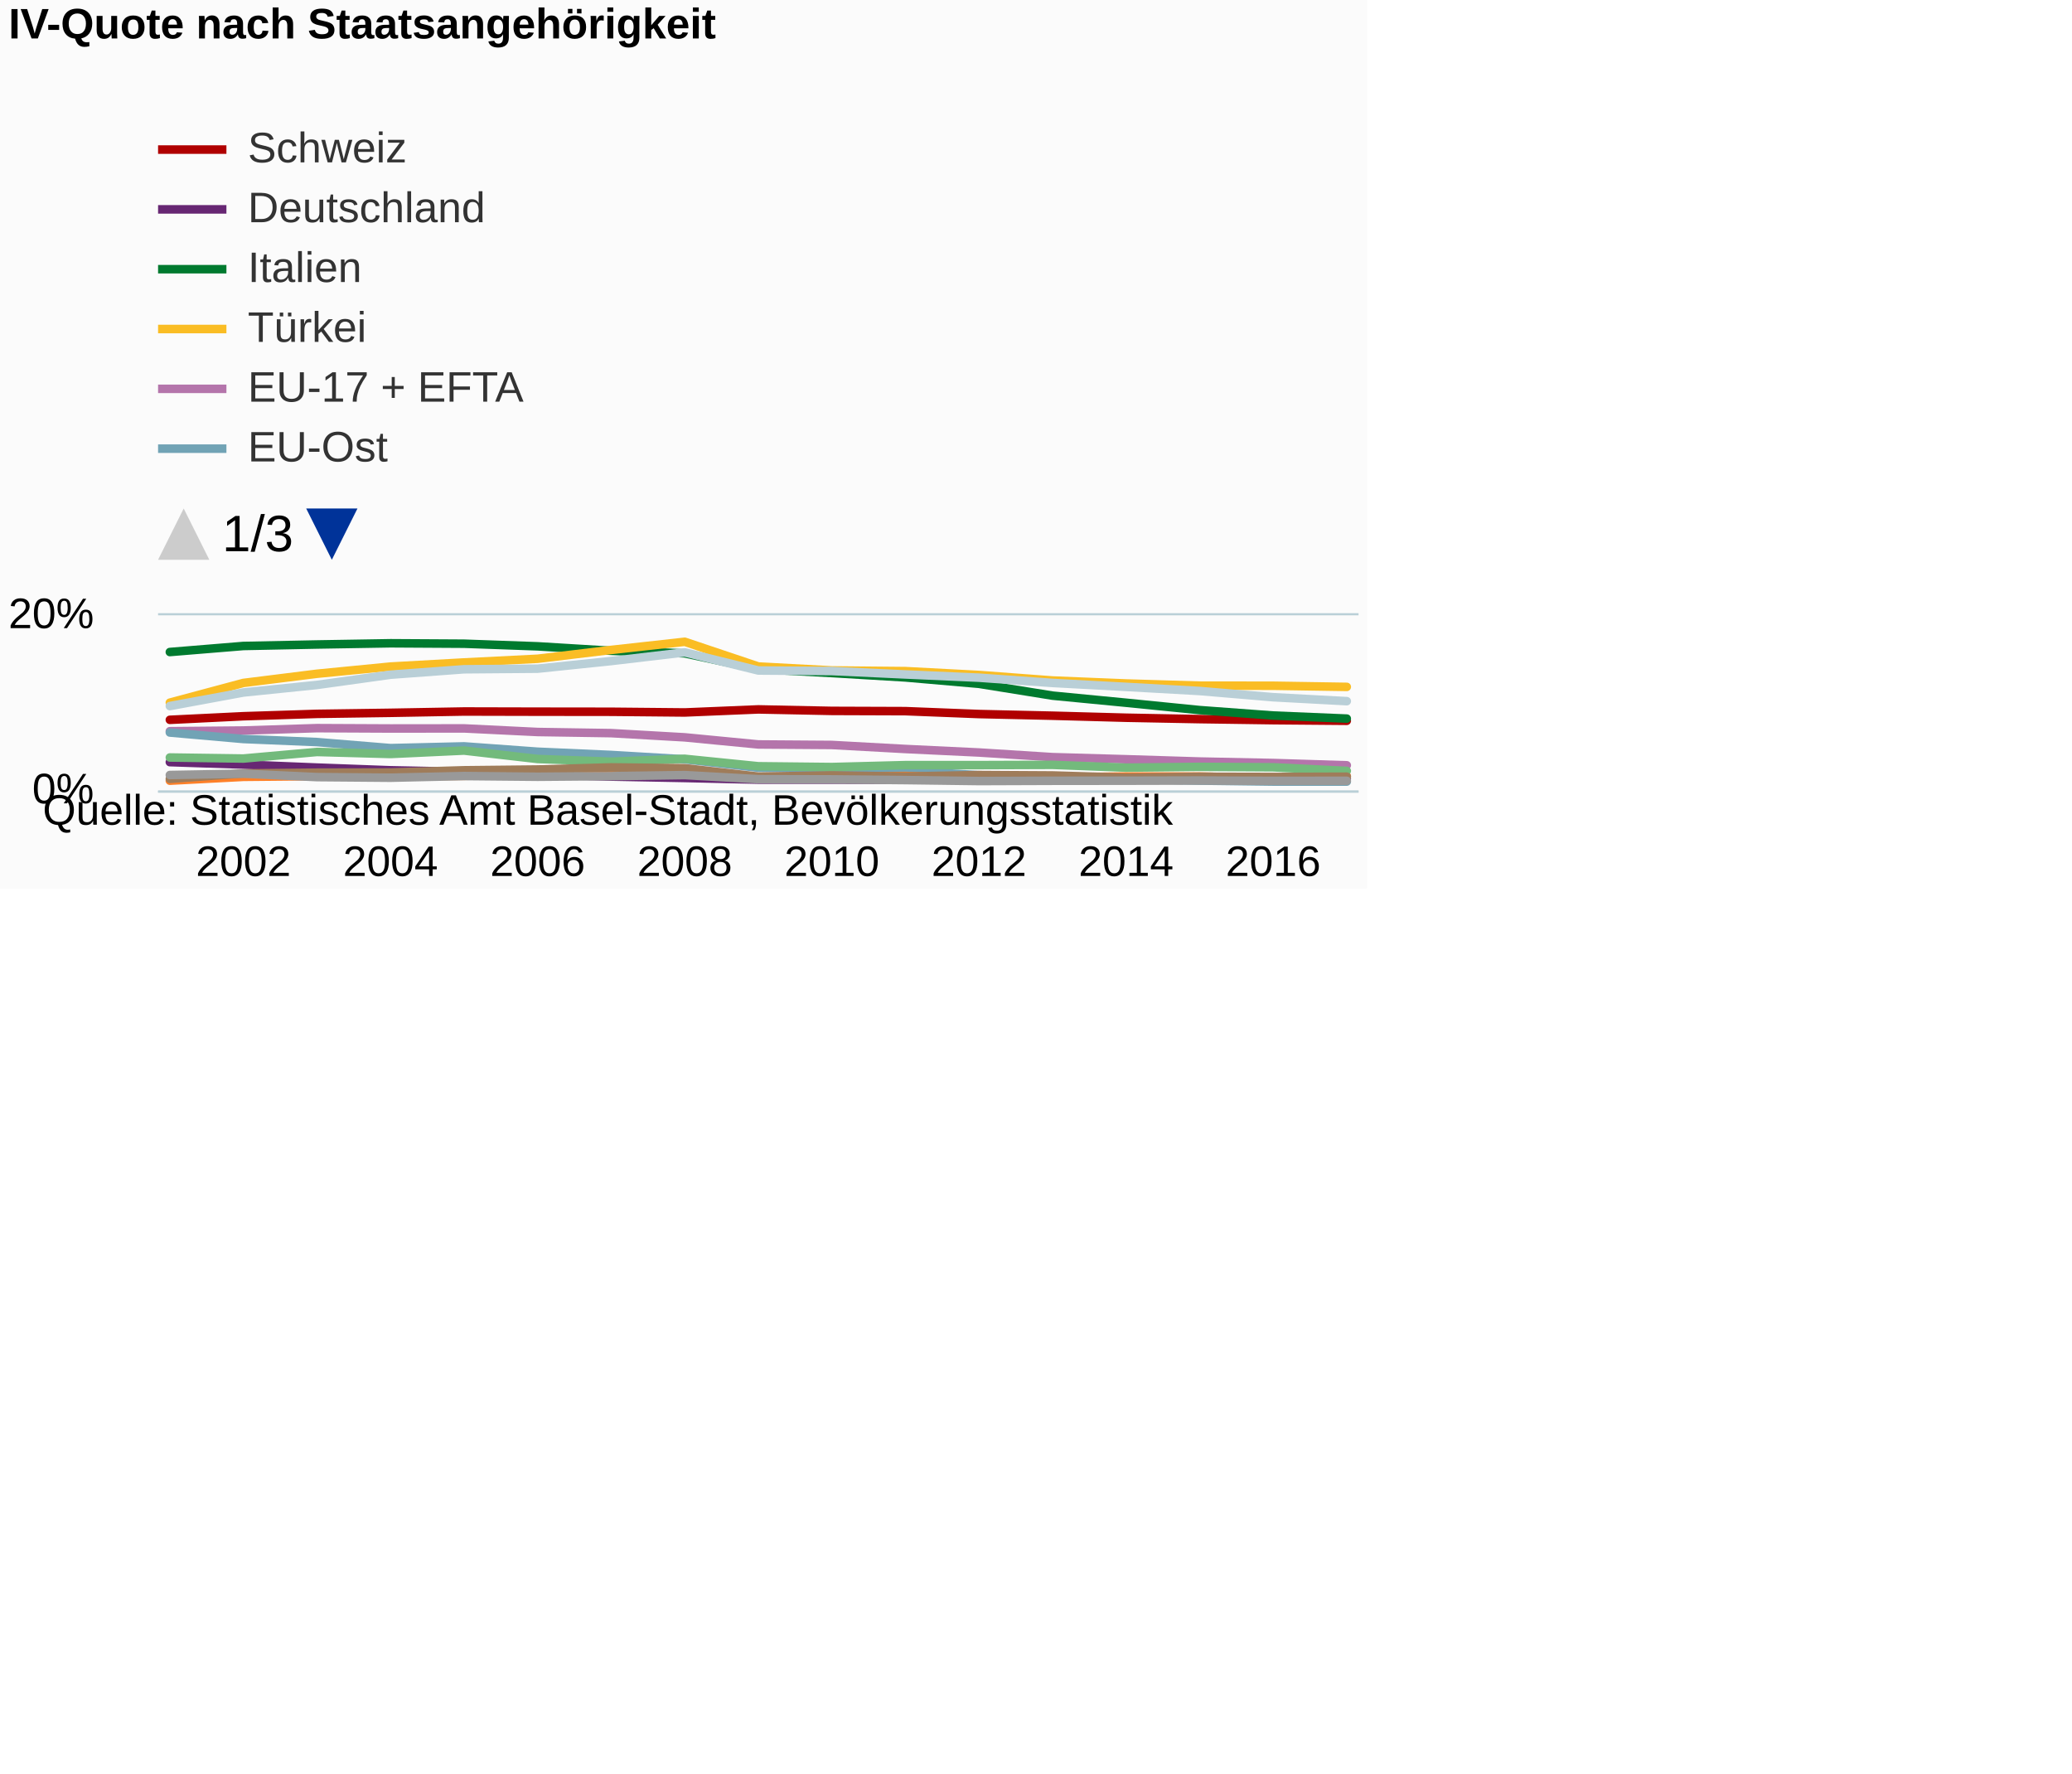
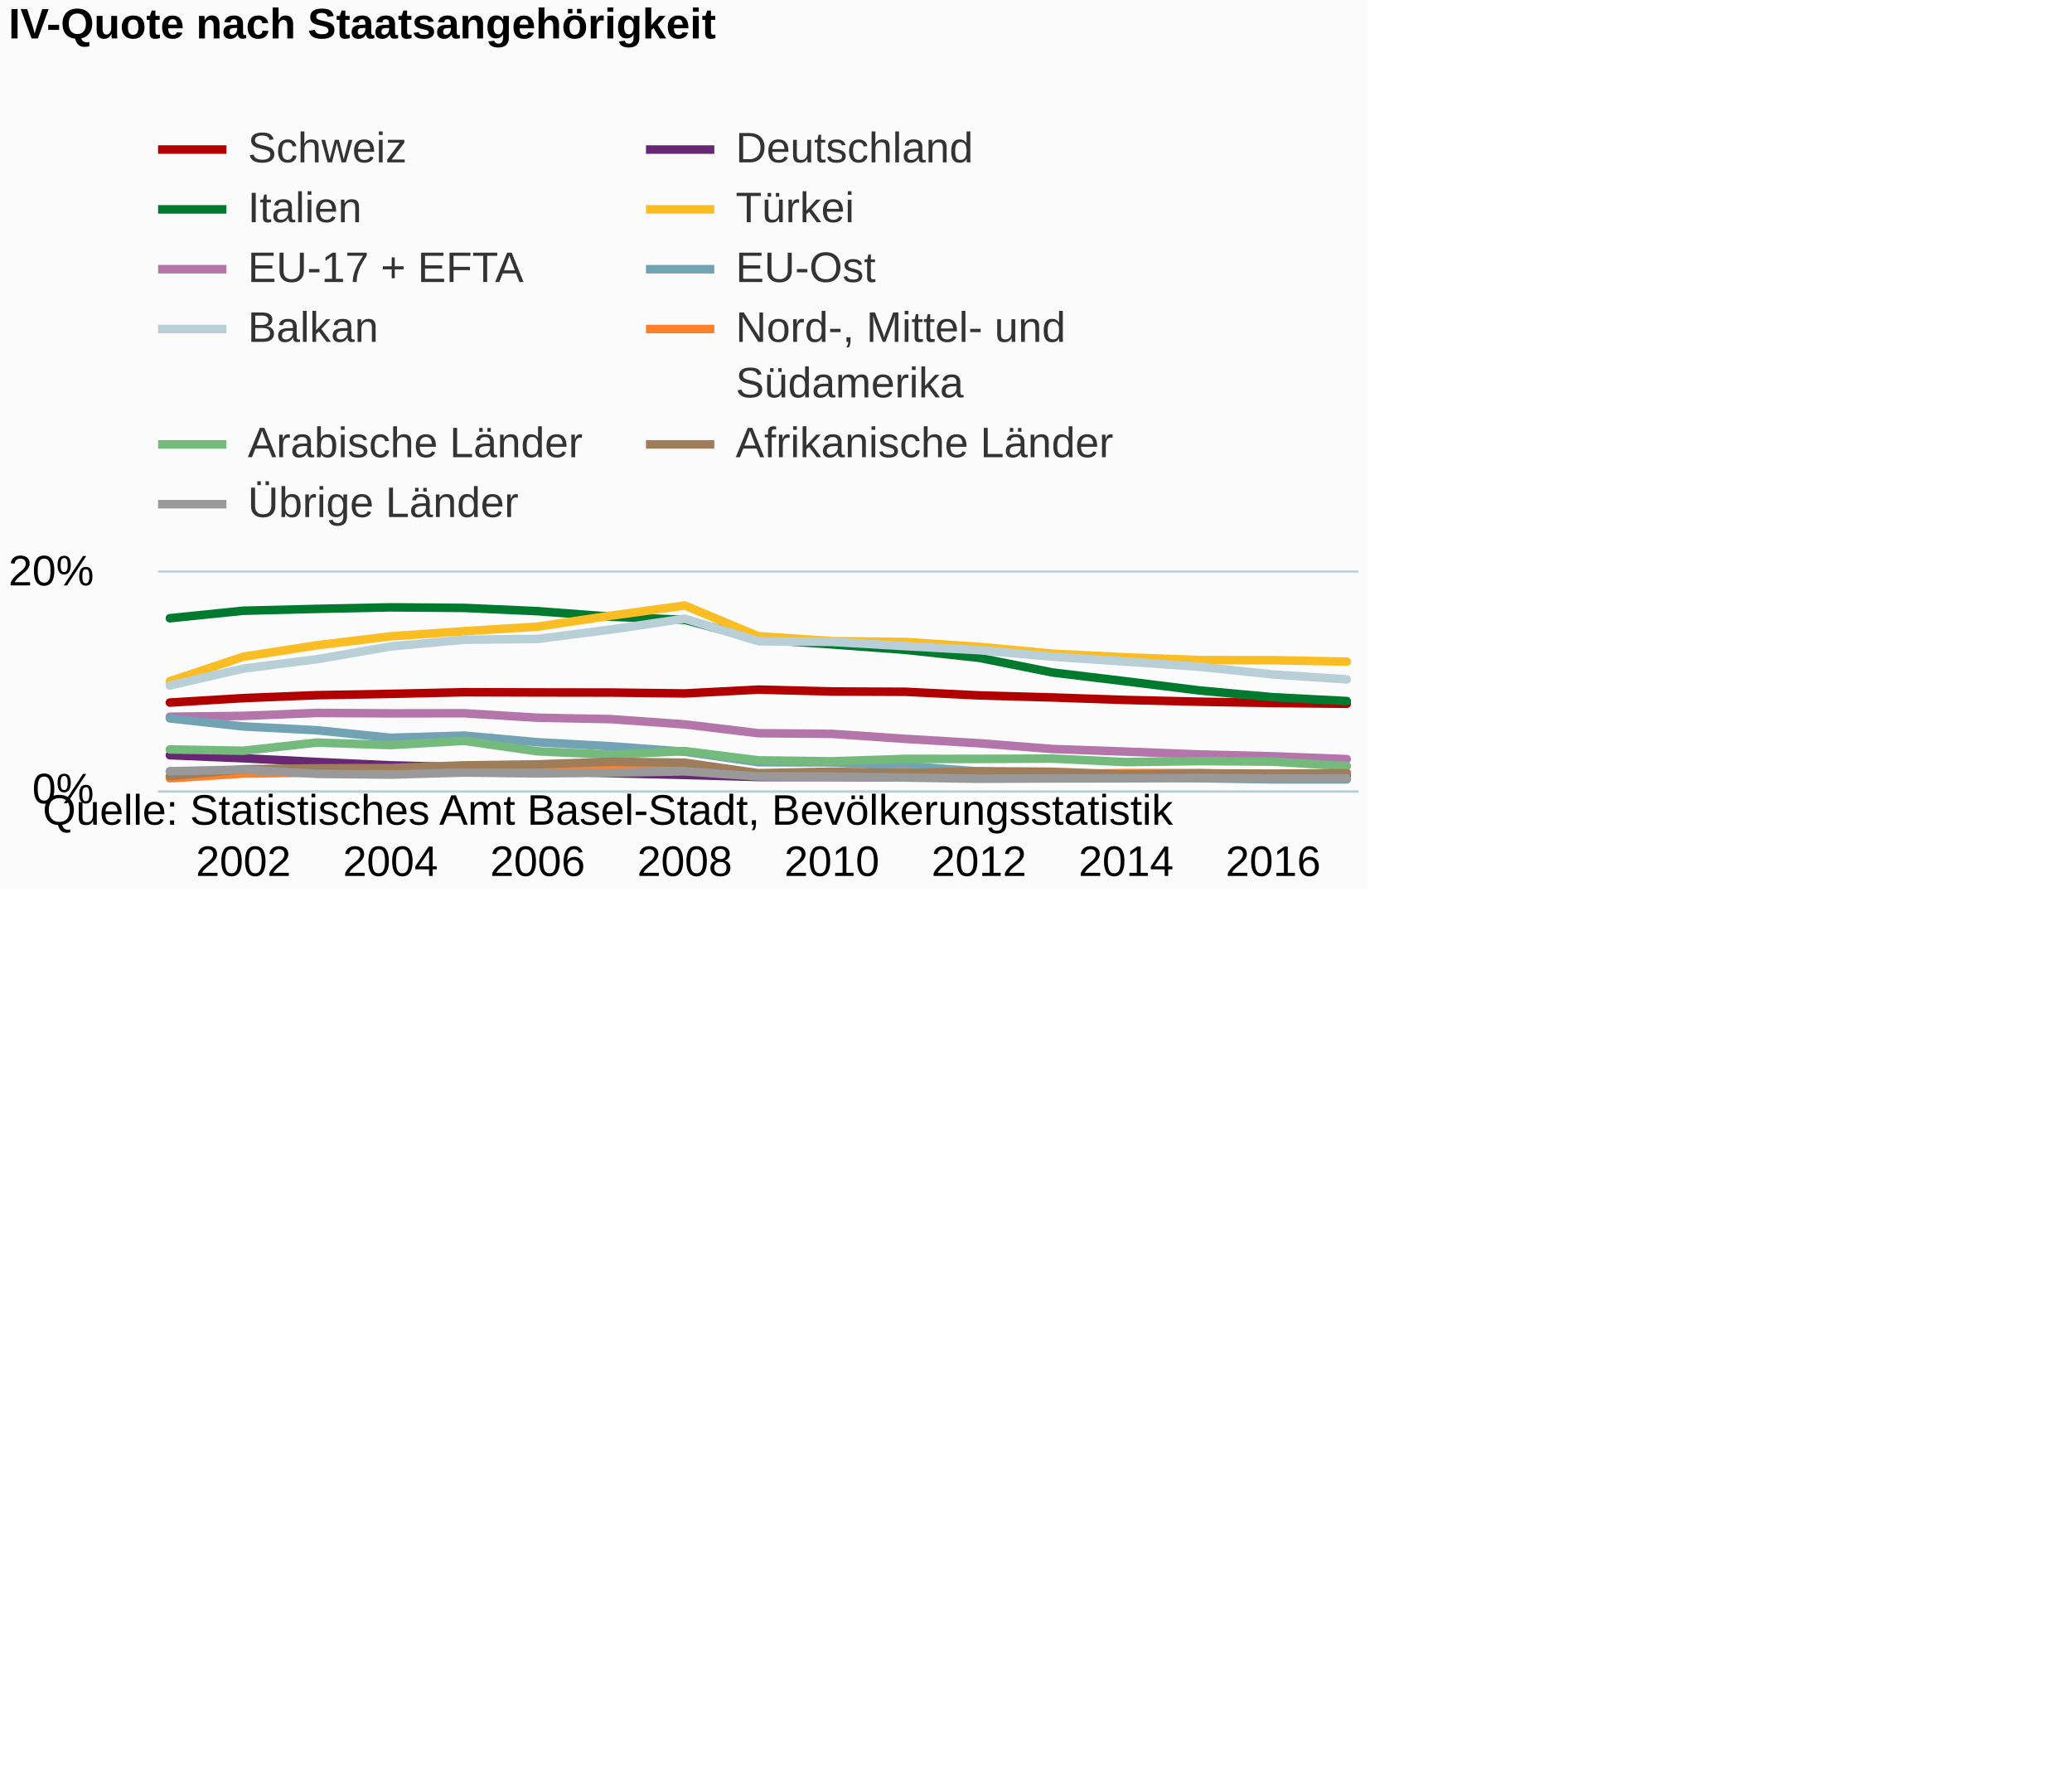
<svg xmlns="http://www.w3.org/2000/svg" version="1.1" class="highcharts-root" style="font-family:Arial;font-size:12px;" viewBox="0 0 485 415">
  <defs>
-     <clipPath id="highcharts-ctih7iv-8">
-       <rect x="0" y="0" width="9999" height="82" fill="none" />
+     <clipPath id="highcharts-32xs2c0-6">
+       <rect x="0" y="0" width="281" height="51" fill="none" />
    </clipPath>
-     <clipPath id="highcharts-ctih7iv-9">
-       <rect x="0" y="0" width="281" height="41" fill="none" />
-     </clipPath>
-     <clipPath id="highcharts-ctih7iv-10">
-       <rect x="0" y="0" width="281" height="41" fill="none" />
+     <clipPath id="highcharts-32xs2c0-7">
+       <rect x="0" y="0" width="281" height="51" fill="none" />
    </clipPath>
  </defs>
  <rect fill="#fbfbfb" class="highcharts-background" x="0" y="0" width="320" height="208" rx="0" ry="0" />
-   <rect fill="none" class="highcharts-plot-background" x="37" y="144" width="281" height="41" />
+   <rect fill="none" class="highcharts-plot-background" x="37" y="134" width="281" height="51" />
  <g class="highcharts-pane-group" data-z-index="0" />
  <g class="highcharts-grid highcharts-xaxis-grid " data-z-index="1">
-     <path fill="none" data-z-index="1" class="highcharts-grid-line" d="M 56.5 144 L 56.5 185" opacity="1" />
-     <path fill="none" data-z-index="1" class="highcharts-grid-line" d="M 90.5 144 L 90.5 185" opacity="1" />
-     <path fill="none" data-z-index="1" class="highcharts-grid-line" d="M 125.5 144 L 125.5 185" opacity="1" />
-     <path fill="none" data-z-index="1" class="highcharts-grid-line" d="M 159.5 144 L 159.5 185" opacity="1" />
-     <path fill="none" data-z-index="1" class="highcharts-grid-line" d="M 194.5 144 L 194.5 185" opacity="1" />
-     <path fill="none" data-z-index="1" class="highcharts-grid-line" d="M 228.5 144 L 228.5 185" opacity="1" />
-     <path fill="none" data-z-index="1" class="highcharts-grid-line" d="M 263.5 144 L 263.5 185" opacity="1" />
-     <path fill="none" data-z-index="1" class="highcharts-grid-line" d="M 297.5 144 L 297.5 185" opacity="1" />
+     <path fill="none" data-z-index="1" class="highcharts-grid-line" d="M 56.5 134 L 56.5 185" opacity="1" />
+     <path fill="none" data-z-index="1" class="highcharts-grid-line" d="M 90.5 134 L 90.5 185" opacity="1" />
+     <path fill="none" data-z-index="1" class="highcharts-grid-line" d="M 125.5 134 L 125.5 185" opacity="1" />
+     <path fill="none" data-z-index="1" class="highcharts-grid-line" d="M 159.5 134 L 159.5 185" opacity="1" />
+     <path fill="none" data-z-index="1" class="highcharts-grid-line" d="M 194.5 134 L 194.5 185" opacity="1" />
+     <path fill="none" data-z-index="1" class="highcharts-grid-line" d="M 228.5 134 L 228.5 185" opacity="1" />
+     <path fill="none" data-z-index="1" class="highcharts-grid-line" d="M 263.5 134 L 263.5 185" opacity="1" />
+     <path fill="none" data-z-index="1" class="highcharts-grid-line" d="M 297.5 134 L 297.5 185" opacity="1" />
  </g>
  <g class="highcharts-grid highcharts-yaxis-grid " data-z-index="1">
    <path fill="none" stroke="#B9CFD7" stroke-width="0.5" data-z-index="1" class="highcharts-grid-line" d="M 37 185.25 L 318 185.25" opacity="1" />
-     <path fill="none" stroke="#B9CFD7" stroke-width="0.5" data-z-index="1" class="highcharts-grid-line" d="M 37 143.75 L 318 143.75" opacity="1" />
+     <path fill="none" stroke="#B9CFD7" stroke-width="0.5" data-z-index="1" class="highcharts-grid-line" d="M 37 133.75 L 318 133.75" opacity="1" />
  </g>
-   <rect fill="none" class="highcharts-plot-border" data-z-index="1" x="37" y="144" width="281" height="41" />
+   <rect fill="none" class="highcharts-plot-border" data-z-index="1" x="37" y="134" width="281" height="51" />
  <g class="highcharts-axis highcharts-xaxis " data-z-index="2">
    <path fill="none" class="highcharts-axis-line" stroke="#B9CFD7" stroke-width="0.5" data-z-index="7" d="M 37 185.25 L 318 185.25" />
  </g>
  <g class="highcharts-axis highcharts-yaxis " data-z-index="2">
-     <path fill="none" class="highcharts-axis-line" data-z-index="7" d="M 37 144 L 37 185" />
+     <path fill="none" class="highcharts-axis-line" data-z-index="7" d="M 37 134 L 37 185" />
  </g>
  <g class="highcharts-series-group" data-z-index="3">
-     <g data-z-index="0.1" class="highcharts-series highcharts-series-0 highcharts-line-series " transform="translate(37,144) scale(1 1)" clip-path="url(#highcharts-ctih7iv-10)">
-       <path fill="none" d="M 2.755 24.457 L 19.973 23.616 L 37.191 23.062 L 54.409 22.817 L 71.627 22.509 L 88.846 22.55 L 106.064 22.571 L 123.282 22.735 L 140.5 22.017 L 157.718 22.366 L 174.936 22.427 L 192.154 23.104 L 209.373 23.493 L 226.591 23.965 L 243.809 24.293 L 261.027 24.539 L 278.245 24.682" class="highcharts-graph" data-z-index="1" stroke="#b00000" stroke-width="2" stroke-linejoin="round" stroke-linecap="round" />
+     <g data-z-index="0.1" class="highcharts-series highcharts-series-0 highcharts-line-series " transform="translate(37,134) scale(1 1)" clip-path="url(#highcharts-32xs2c0-7)">
+       <path fill="none" d="M 2.755 30.422 L 19.973 29.376 L 37.191 28.688 L 54.409 28.382 L 71.627 27.999 L 88.846 28.05 L 106.064 28.076 L 123.282 28.28 L 140.5 27.387 L 157.718 27.821 L 174.936 27.897 L 192.154 28.739 L 209.373 29.223 L 226.591 29.809 L 243.809 30.218 L 261.027 30.524 L 278.245 30.702" class="highcharts-graph" data-z-index="1" stroke="#b00000" stroke-width="2" stroke-linejoin="round" stroke-linecap="round" />
    </g>
-     <g data-z-index="0.1" class="highcharts-markers highcharts-series-0 highcharts-line-series " transform="translate(37,144) scale(1 1)" clip-path="none" />
-     <g data-z-index="0.1" class="highcharts-series highcharts-series-1 highcharts-line-series " transform="translate(37,144) scale(1 1)" clip-path="url(#highcharts-ctih7iv-10)">
-       <path fill="none" d="M 2.755 34.358 L 19.973 34.932 L 37.191 35.629 L 54.409 36.264 L 71.627 36.613 L 88.846 37.269 L 106.064 37.74 L 123.282 38.069 L 140.5 38.458 L 157.718 38.458 L 174.936 38.499 L 192.154 38.499 L 209.373 38.417 L 226.591 38.376 L 243.809 38.294 L 261.027 38.315 L 278.245 38.212" class="highcharts-graph" data-z-index="1" stroke="#672773" stroke-width="2" stroke-linejoin="round" stroke-linecap="round" />
+     <g data-z-index="0.1" class="highcharts-markers highcharts-series-0 highcharts-line-series " transform="translate(37,134) scale(1 1)" clip-path="none" />
+     <g data-z-index="0.1" class="highcharts-series highcharts-series-1 highcharts-line-series " transform="translate(37,134) scale(1 1)" clip-path="url(#highcharts-32xs2c0-7)">
+       <path fill="none" d="M 2.755 42.738 L 19.973 43.452 L 37.191 44.319 L 54.409 45.109 L 71.627 45.543 L 88.846 46.359 L 106.064 46.946 L 123.282 47.353 L 140.5 47.838 L 157.718 47.838 L 174.936 47.889 L 192.154 47.889 L 209.373 47.787 L 226.591 47.736 L 243.809 47.634 L 261.027 47.66 L 278.245 47.532" class="highcharts-graph" data-z-index="1" stroke="#672773" stroke-width="2" stroke-linejoin="round" stroke-linecap="round" />
    </g>
-     <g data-z-index="0.1" class="highcharts-markers highcharts-series-1 highcharts-line-series " transform="translate(37,144) scale(1 1)" clip-path="none" />
-     <g data-z-index="0.1" class="highcharts-series highcharts-series-2 highcharts-line-series " transform="translate(37,144) scale(1 1)" clip-path="url(#highcharts-ctih7iv-10)">
-       <path fill="none" d="M 2.755 8.59 L 19.973 7.175 L 37.191 6.827 L 54.409 6.54 L 71.627 6.642 L 88.846 7.257 L 106.064 8.303 L 123.282 8.897 L 140.5 12.587 L 157.718 13.51 L 174.936 14.535 L 192.154 16.031 L 209.373 18.799 L 226.591 20.459 L 243.809 22.181 L 261.027 23.452 L 278.245 24.169" class="highcharts-graph" data-z-index="1" stroke="#007a2f" stroke-width="2" stroke-linejoin="round" stroke-linecap="round" />
+     <g data-z-index="0.1" class="highcharts-markers highcharts-series-1 highcharts-line-series " transform="translate(37,134) scale(1 1)" clip-path="none" />
+     <g data-z-index="0.1" class="highcharts-series highcharts-series-2 highcharts-line-series " transform="translate(37,134) scale(1 1)" clip-path="url(#highcharts-32xs2c0-7)">
+       <path fill="none" d="M 2.755 10.684 L 19.973 8.925 L 37.191 8.492 L 54.409 8.135 L 71.627 8.262 L 88.846 9.027 L 106.064 10.328 L 123.282 11.067 L 140.5 15.657 L 157.718 16.805 L 174.936 18.08 L 192.154 19.941 L 209.373 23.384 L 226.591 25.449 L 243.809 27.591 L 261.027 29.172 L 278.245 30.064" class="highcharts-graph" data-z-index="1" stroke="#007a2f" stroke-width="2" stroke-linejoin="round" stroke-linecap="round" />
    </g>
-     <g data-z-index="0.1" class="highcharts-markers highcharts-series-2 highcharts-line-series " transform="translate(37,144) scale(1 1)" clip-path="none" />
-     <g data-z-index="0.1" class="highcharts-series highcharts-series-3 highcharts-line-series " transform="translate(37,144) scale(1 1)" clip-path="url(#highcharts-ctih7iv-10)">
-       <path fill="none" d="M 2.755 20.439 L 19.973 15.826 L 37.191 13.674 L 54.409 11.993 L 71.627 11.029 L 88.846 10.168 L 106.064 8.098 L 123.282 6.191 L 140.5 11.972 L 157.718 12.895 L 174.936 13.059 L 192.154 13.961 L 209.373 15.252 L 226.591 15.949 L 243.809 16.462 L 261.027 16.482 L 278.245 16.749" class="highcharts-graph" data-z-index="1" stroke="#fabd24" stroke-width="2" stroke-linejoin="round" stroke-linecap="round" />
+     <g data-z-index="0.1" class="highcharts-markers highcharts-series-2 highcharts-line-series " transform="translate(37,134) scale(1 1)" clip-path="none" />
+     <g data-z-index="0.1" class="highcharts-series highcharts-series-3 highcharts-line-series " transform="translate(37,134) scale(1 1)" clip-path="url(#highcharts-32xs2c0-7)">
+       <path fill="none" d="M 2.755 25.424 L 19.973 19.686 L 37.191 17.009 L 54.409 14.918 L 71.627 13.719 L 88.846 12.648 L 106.064 10.072 L 123.282 7.701 L 140.5 14.892 L 157.718 16.039 L 174.936 16.243 L 192.154 17.366 L 209.373 18.972 L 226.591 19.839 L 243.809 20.477 L 261.027 20.502 L 278.245 20.834" class="highcharts-graph" data-z-index="1" stroke="#fabd24" stroke-width="2" stroke-linejoin="round" stroke-linecap="round" />
    </g>
-     <g data-z-index="0.1" class="highcharts-markers highcharts-series-3 highcharts-line-series " transform="translate(37,144) scale(1 1)" clip-path="none" />
-     <g data-z-index="0.1" class="highcharts-series highcharts-series-4 highcharts-line-series " transform="translate(37,144) scale(1 1)" clip-path="url(#highcharts-ctih7iv-10)">
-       <path fill="none" d="M 2.755 27.122 L 19.973 26.958 L 37.191 26.404 L 54.409 26.486 L 71.627 26.466 L 88.846 27.306 L 106.064 27.573 L 123.282 28.556 L 140.5 30.217 L 157.718 30.34 L 174.936 31.283 L 192.154 32.103 L 209.373 33.19 L 226.591 33.681 L 243.809 34.215 L 261.027 34.563 L 278.245 35.096" class="highcharts-graph" data-z-index="1" stroke="#b475ab" stroke-width="2" stroke-linejoin="round" stroke-linecap="round" />
+     <g data-z-index="0.1" class="highcharts-markers highcharts-series-3 highcharts-line-series " transform="translate(37,134) scale(1 1)" clip-path="none" />
+     <g data-z-index="0.1" class="highcharts-series highcharts-series-4 highcharts-line-series " transform="translate(37,134) scale(1 1)" clip-path="url(#highcharts-32xs2c0-7)">
+       <path fill="none" d="M 2.755 33.737 L 19.973 33.532 L 37.191 32.844 L 54.409 32.946 L 71.627 32.921 L 88.846 33.966 L 106.064 34.297 L 123.282 35.522 L 140.5 37.587 L 157.718 37.74 L 174.936 38.913 L 192.154 39.933 L 209.373 41.285 L 226.591 41.897 L 243.809 42.559 L 261.027 42.993 L 278.245 43.656" class="highcharts-graph" data-z-index="1" stroke="#b475ab" stroke-width="2" stroke-linejoin="round" stroke-linecap="round" />
    </g>
-     <g data-z-index="0.1" class="highcharts-markers highcharts-series-4 highcharts-line-series " transform="translate(37,144) scale(1 1)" clip-path="none" />
-     <g data-z-index="0.1" class="highcharts-series highcharts-series-5 highcharts-line-series " transform="translate(37,144) scale(1 1)" clip-path="url(#highcharts-ctih7iv-10)">
-       <path fill="none" d="M 2.755 27.429 L 19.973 28.946 L 37.191 29.663 L 54.409 31.078 L 71.627 30.668 L 88.846 31.919 L 106.064 32.677 L 123.282 33.702 L 140.5 35.67 L 157.718 35.711 L 174.936 36.388 L 192.154 37.413 L 209.373 37.986 L 226.591 38.315 L 243.809 38.684 L 261.027 38.909 L 278.245 38.909" class="highcharts-graph" data-z-index="1" stroke="#71a3b5" stroke-width="2" stroke-linejoin="round" stroke-linecap="round" />
+     <g data-z-index="0.1" class="highcharts-markers highcharts-series-4 highcharts-line-series " transform="translate(37,134) scale(1 1)" clip-path="none" />
+     <g data-z-index="0.1" class="highcharts-series highcharts-series-5 highcharts-line-series " transform="translate(37,134) scale(1 1)" clip-path="url(#highcharts-32xs2c0-7)">
+       <path fill="none" d="M 2.755 34.119 L 19.973 36.006 L 37.191 36.898 L 54.409 38.658 L 71.627 38.148 L 88.846 39.704 L 106.064 40.647 L 123.282 41.922 L 140.5 44.37 L 157.718 44.421 L 174.936 45.263 L 192.154 46.538 L 209.373 47.252 L 226.591 47.66 L 243.809 48.118 L 261.027 48.399 L 278.245 48.399" class="highcharts-graph" data-z-index="1" stroke="#71a3b5" stroke-width="2" stroke-linejoin="round" stroke-linecap="round" />
    </g>
-     <g data-z-index="0.1" class="highcharts-markers highcharts-series-5 highcharts-line-series " transform="translate(37,144) scale(1 1)" clip-path="none" />
-     <g data-z-index="0.1" class="highcharts-series highcharts-series-6 highcharts-line-series " transform="translate(37,144) scale(1 1)" clip-path="url(#highcharts-ctih7iv-10)">
-       <path fill="none" d="M 2.755 21.238 L 19.973 18.061 L 37.191 16.297 L 54.409 13.899 L 71.627 12.628 L 88.846 12.485 L 106.064 10.701 L 123.282 8.672 L 140.5 12.915 L 157.718 13.038 L 174.936 13.838 L 192.154 14.596 L 209.373 15.826 L 226.591 16.749 L 243.809 17.712 L 261.027 19.168 L 278.245 20.09" class="highcharts-graph" data-z-index="1" stroke="#b9cfd7" stroke-width="2" stroke-linejoin="round" stroke-linecap="round" />
+     <g data-z-index="0.1" class="highcharts-markers highcharts-series-5 highcharts-line-series " transform="translate(37,134) scale(1 1)" clip-path="none" />
+     <g data-z-index="0.1" class="highcharts-series highcharts-series-6 highcharts-line-series " transform="translate(37,134) scale(1 1)" clip-path="url(#highcharts-32xs2c0-7)">
+       <path fill="none" d="M 2.755 26.418 L 19.973 22.466 L 37.191 20.273 L 54.409 17.289 L 71.627 15.708 L 88.846 15.529 L 106.064 13.311 L 123.282 10.787 L 140.5 16.065 L 157.718 16.218 L 174.936 17.213 L 192.154 18.156 L 209.373 19.686 L 226.591 20.834 L 243.809 22.032 L 261.027 23.843 L 278.245 24.99" class="highcharts-graph" data-z-index="1" stroke="#b9cfd7" stroke-width="2" stroke-linejoin="round" stroke-linecap="round" />
    </g>
-     <g data-z-index="0.1" class="highcharts-markers highcharts-series-6 highcharts-line-series " transform="translate(37,144) scale(1 1)" clip-path="none" />
-     <g data-z-index="0.1" class="highcharts-series highcharts-series-7 highcharts-line-series " transform="translate(37,144) scale(1 1)" clip-path="url(#highcharts-ctih7iv-10)">
-       <path fill="none" d="M 2.755 38.704 L 19.973 37.802 L 37.191 37.638 L 54.409 37.679 L 71.627 37.577 L 88.846 37.269 L 106.064 37.002 L 123.282 36.982 L 140.5 37.986 L 157.718 37.74 L 174.936 37.597 L 192.154 38.048 L 209.373 37.904 L 226.591 37.72 L 243.809 37.72 L 261.027 38.089 L 278.245 37.638" class="highcharts-graph" data-z-index="1" stroke="#ff8028" stroke-width="2" stroke-linejoin="round" stroke-linecap="round" />
+     <g data-z-index="0.1" class="highcharts-markers highcharts-series-6 highcharts-line-series " transform="translate(37,134) scale(1 1)" clip-path="none" />
+     <g data-z-index="0.1" class="highcharts-series highcharts-series-7 highcharts-line-series " transform="translate(37,134) scale(1 1)" clip-path="url(#highcharts-32xs2c0-7)">
+       <path fill="none" d="M 2.755 48.144 L 19.973 47.022 L 37.191 46.818 L 54.409 46.869 L 71.627 46.742 L 88.846 46.359 L 106.064 46.028 L 123.282 46.002 L 140.5 47.252 L 157.718 46.946 L 174.936 46.767 L 192.154 47.328 L 209.373 47.15 L 226.591 46.92 L 243.809 46.92 L 261.027 47.379 L 278.245 46.818" class="highcharts-graph" data-z-index="1" stroke="#ff8028" stroke-width="2" stroke-linejoin="round" stroke-linecap="round" />
    </g>
-     <g data-z-index="0.1" class="highcharts-markers highcharts-series-7 highcharts-line-series " transform="translate(37,144) scale(1 1)" clip-path="none" />
-     <g data-z-index="0.1" class="highcharts-series highcharts-series-8 highcharts-line-series " transform="translate(37,144) scale(1 1)" clip-path="url(#highcharts-ctih7iv-10)">
-       <path fill="none" d="M 2.755 33.272 L 19.973 33.517 L 37.191 31.98 L 54.409 32.452 L 71.627 31.652 L 88.846 33.62 L 106.064 34.255 L 123.282 33.579 L 140.5 35.322 L 157.718 35.506 L 174.936 35.055 L 192.154 35.055 L 209.373 34.993 L 226.591 35.65 L 243.809 35.465 L 261.027 35.568 L 278.245 36.408" class="highcharts-graph" data-z-index="1" stroke="#73ba7c" stroke-width="2" stroke-linejoin="round" stroke-linecap="round" />
+     <g data-z-index="0.1" class="highcharts-markers highcharts-series-7 highcharts-line-series " transform="translate(37,134) scale(1 1)" clip-path="none" />
+     <g data-z-index="0.1" class="highcharts-series highcharts-series-8 highcharts-line-series " transform="translate(37,134) scale(1 1)" clip-path="url(#highcharts-32xs2c0-7)">
+       <path fill="none" d="M 2.755 41.386 L 19.973 41.693 L 37.191 39.78 L 54.409 40.367 L 71.627 39.372 L 88.846 41.82 L 106.064 42.611 L 123.282 41.769 L 140.5 43.937 L 157.718 44.166 L 174.936 43.605 L 192.154 43.605 L 209.373 43.529 L 226.591 44.345 L 243.809 44.115 L 261.027 44.242 L 278.245 45.288" class="highcharts-graph" data-z-index="1" stroke="#73ba7c" stroke-width="2" stroke-linejoin="round" stroke-linecap="round" />
    </g>
-     <g data-z-index="0.1" class="highcharts-markers highcharts-series-8 highcharts-line-series " transform="translate(37,144) scale(1 1)" clip-path="none" />
-     <g data-z-index="0.1" class="highcharts-series highcharts-series-9 highcharts-line-series " transform="translate(37,144) scale(1 1)" clip-path="url(#highcharts-ctih7iv-10)">
-       <path fill="none" d="M 2.755 38.273 L 19.973 37.002 L 37.191 36.818 L 54.409 36.777 L 71.627 36.264 L 88.846 36.08 L 106.064 35.588 L 123.282 35.773 L 140.5 37.74 L 157.718 37.453 L 174.936 37.72 L 192.154 37.371 L 209.373 37.474 L 226.591 37.986 L 243.809 37.782 L 261.027 37.822 L 278.245 37.761" class="highcharts-graph" data-z-index="1" stroke="#9f7c5a" stroke-width="2" stroke-linejoin="round" stroke-linecap="round" />
+     <g data-z-index="0.1" class="highcharts-markers highcharts-series-8 highcharts-line-series " transform="translate(37,134) scale(1 1)" clip-path="none" />
+     <g data-z-index="0.1" class="highcharts-series highcharts-series-9 highcharts-line-series " transform="translate(37,134) scale(1 1)" clip-path="url(#highcharts-32xs2c0-7)">
+       <path fill="none" d="M 2.755 47.608 L 19.973 46.028 L 37.191 45.798 L 54.409 45.747 L 71.627 45.109 L 88.846 44.88 L 106.064 44.268 L 123.282 44.498 L 140.5 46.946 L 157.718 46.589 L 174.936 46.92 L 192.154 46.486 L 209.373 46.614 L 226.591 47.252 L 243.809 46.996 L 261.027 47.047 L 278.245 46.971" class="highcharts-graph" data-z-index="1" stroke="#9f7c5a" stroke-width="2" stroke-linejoin="round" stroke-linecap="round" />
    </g>
-     <g data-z-index="0.1" class="highcharts-markers highcharts-series-9 highcharts-line-series " transform="translate(37,144) scale(1 1)" clip-path="none" />
-     <g data-z-index="0.1" class="highcharts-series highcharts-series-10 highcharts-line-series " transform="translate(37,144) scale(1 1)" clip-path="url(#highcharts-ctih7iv-10)">
-       <path fill="none" d="M 2.755 37.371 L 19.973 37.064 L 37.191 37.864 L 54.409 38.007 L 71.627 37.617 L 88.846 37.782 L 106.064 37.638 L 123.282 37.392 L 140.5 38.355 L 157.718 38.397 L 174.936 38.56 L 192.154 38.786 L 209.373 38.724 L 226.591 38.704 L 243.809 38.663 L 261.027 38.745 L 278.245 38.724" class="highcharts-graph" data-z-index="1" stroke="#999999" stroke-width="2" stroke-linejoin="round" stroke-linecap="round" />
+     <g data-z-index="0.1" class="highcharts-markers highcharts-series-9 highcharts-line-series " transform="translate(37,134) scale(1 1)" clip-path="none" />
+     <g data-z-index="0.1" class="highcharts-series highcharts-series-10 highcharts-line-series " transform="translate(37,134) scale(1 1)" clip-path="url(#highcharts-32xs2c0-7)">
+       <path fill="none" d="M 2.755 46.486 L 19.973 46.104 L 37.191 47.099 L 54.409 47.277 L 71.627 46.793 L 88.846 46.996 L 106.064 46.818 L 123.282 46.512 L 140.5 47.711 L 157.718 47.761 L 174.936 47.965 L 192.154 48.246 L 209.373 48.169 L 226.591 48.144 L 243.809 48.093 L 261.027 48.195 L 278.245 48.169" class="highcharts-graph" data-z-index="1" stroke="#999999" stroke-width="2" stroke-linejoin="round" stroke-linecap="round" />
    </g>
-     <g data-z-index="0.1" class="highcharts-markers highcharts-series-10 highcharts-line-series " transform="translate(37,144) scale(1 1)" clip-path="none" />
+     <g data-z-index="0.1" class="highcharts-markers highcharts-series-10 highcharts-line-series " transform="translate(37,134) scale(1 1)" clip-path="none" />
  </g>
  <text x="2" text-anchor="start" class="highcharts-title" data-z-index="4" style="color:#000000;font-size:10px;font-weight:bold;fill:#000000;" y="9">
    <tspan>IV-Quote nach Staatsangehörigkeit</tspan>
  </text>
  <text x="2" text-anchor="start" class="highcharts-subtitle" data-z-index="4" style="color:#000000;font-size:10px;font-weight:normal;font-family:Arial;fill:#000000;" y="27" />
  <g class="highcharts-legend" data-z-index="7" transform="translate(37,30)">
-     <rect fill="none" class="highcharts-legend-box" rx="0" ry="0" x="0" y="0" width="154" height="102" visibility="visible" />
-     <g data-z-index="1" clip-path="url(#highcharts-ctih7iv-8)">
-       <g transform="translate(0,0)">
+     <rect fill="none" class="highcharts-legend-box" rx="0" ry="0" x="0" y="0" width="223" height="92" visibility="visible" />
+     <g data-z-index="1">
+       <g>
        <g class="highcharts-legend-item highcharts-line-series highcharts-color-undefined highcharts-series-0" data-z-index="1" transform="translate(0,-5)">
          <path fill="none" d="M 0 10 L 16 10" class="highcharts-graph" stroke="#b00000" stroke-width="2" />
          <text x="21" style="color:#333333;font-size:10px;font-weight:normal;cursor:pointer;fill:#333333;" text-anchor="start" data-z-index="2" y="13">
            <tspan>Schweiz</tspan>
          </text>
        </g>
-         <g class="highcharts-legend-item highcharts-line-series highcharts-color-undefined highcharts-series-1" data-z-index="1" transform="translate(0,9)">
+         <g class="highcharts-legend-item highcharts-line-series highcharts-color-undefined highcharts-series-1" data-z-index="1" transform="translate(114.2031,-5)">
          <path fill="none" d="M 0 10 L 16 10" class="highcharts-graph" stroke="#672773" stroke-width="2" />
          <text x="21" y="13" style="color:#333333;font-size:10px;font-weight:normal;cursor:pointer;fill:#333333;" text-anchor="start" data-z-index="2">
            <tspan>Deutschland</tspan>
          </text>
        </g>
-         <g class="highcharts-legend-item highcharts-line-series highcharts-color-undefined highcharts-series-2" data-z-index="1" transform="translate(0,23)">
+         <g class="highcharts-legend-item highcharts-line-series highcharts-color-undefined highcharts-series-2" data-z-index="1" transform="translate(0,9)">
          <path fill="none" d="M 0 10 L 16 10" class="highcharts-graph" stroke="#007a2f" stroke-width="2" />
          <text x="21" y="13" style="color:#333333;font-size:10px;font-weight:normal;cursor:pointer;fill:#333333;" text-anchor="start" data-z-index="2">
            <tspan>Italien</tspan>
          </text>
        </g>
-         <g class="highcharts-legend-item highcharts-line-series highcharts-color-undefined highcharts-series-3" data-z-index="1" transform="translate(0,37)">
+         <g class="highcharts-legend-item highcharts-line-series highcharts-color-undefined highcharts-series-3" data-z-index="1" transform="translate(114.2031,9)">
          <path fill="none" d="M 0 10 L 16 10" class="highcharts-graph" stroke="#fabd24" stroke-width="2" />
          <text x="21" y="13" style="color:#333333;font-size:10px;font-weight:normal;cursor:pointer;fill:#333333;" text-anchor="start" data-z-index="2">
            <tspan>Türkei</tspan>
          </text>
        </g>
-         <g class="highcharts-legend-item highcharts-line-series highcharts-color-undefined highcharts-series-4" data-z-index="1" transform="translate(0,51)">
+         <g class="highcharts-legend-item highcharts-line-series highcharts-color-undefined highcharts-series-4" data-z-index="1" transform="translate(0,23)">
          <path fill="none" d="M 0 10 L 16 10" class="highcharts-graph" stroke="#b475ab" stroke-width="2" />
          <text x="21" y="13" style="color:#333333;font-size:10px;font-weight:normal;cursor:pointer;fill:#333333;" text-anchor="start" data-z-index="2">
            <tspan>EU-17 + EFTA</tspan>
          </text>
        </g>
-         <g class="highcharts-legend-item highcharts-line-series highcharts-color-undefined highcharts-series-5" data-z-index="1" transform="translate(0,65)">
+         <g class="highcharts-legend-item highcharts-line-series highcharts-color-undefined highcharts-series-5" data-z-index="1" transform="translate(114.2031,23)">
          <path fill="none" d="M 0 10 L 16 10" class="highcharts-graph" stroke="#71a3b5" stroke-width="2" />
          <text x="21" y="13" style="color:#333333;font-size:10px;font-weight:normal;cursor:pointer;fill:#333333;" text-anchor="start" data-z-index="2">
            <tspan>EU-Ost</tspan>
          </text>
        </g>
-         <g class="highcharts-legend-item highcharts-line-series highcharts-color-undefined highcharts-series-6" data-z-index="1" transform="translate(0,79)">
+         <g class="highcharts-legend-item highcharts-line-series highcharts-color-undefined highcharts-series-6" data-z-index="1" transform="translate(0,37)">
          <path fill="none" d="M 0 10 L 16 10" class="highcharts-graph" stroke="#b9cfd7" stroke-width="2" />
          <text x="21" y="13" style="color:#333333;font-size:10px;font-weight:normal;cursor:pointer;fill:#333333;" text-anchor="start" data-z-index="2">
            <tspan>Balkan</tspan>
          </text>
        </g>
-         <g class="highcharts-legend-item highcharts-line-series highcharts-color-undefined highcharts-series-7" data-z-index="1" transform="translate(0,93)">
+         <g class="highcharts-legend-item highcharts-line-series highcharts-color-undefined highcharts-series-7" data-z-index="1" transform="translate(114.2031,37)">
          <path fill="none" d="M 0 10 L 16 10" class="highcharts-graph" stroke="#ff8028" stroke-width="2" />
          <text x="21" y="13" style="color:#333333;font-size:10px;font-weight:normal;cursor:pointer;fill:#333333;" text-anchor="start" data-z-index="2">
-             <tspan>Nord-, Mittel- und Südamerika</tspan>
+             <tspan>Nord-, Mittel- und</tspan>
+             <tspan x="21" dy="13">Südamerika</tspan>
          </text>
        </g>
-         <g class="highcharts-legend-item highcharts-line-series highcharts-color-undefined highcharts-series-8" data-z-index="1" transform="translate(0,107)">
+         <g class="highcharts-legend-item highcharts-line-series highcharts-color-undefined highcharts-series-8" data-z-index="1" transform="translate(0,64)">
          <path fill="none" d="M 0 10 L 16 10" class="highcharts-graph" stroke="#73ba7c" stroke-width="2" />
          <text x="21" y="13" style="color:#333333;font-size:10px;font-weight:normal;cursor:pointer;fill:#333333;" text-anchor="start" data-z-index="2">
            <tspan>Arabische Länder</tspan>
          </text>
        </g>
-         <g class="highcharts-legend-item highcharts-line-series highcharts-color-undefined highcharts-series-9" data-z-index="1" transform="translate(0,121)">
+         <g class="highcharts-legend-item highcharts-line-series highcharts-color-undefined highcharts-series-9" data-z-index="1" transform="translate(114.2031,64)">
          <path fill="none" d="M 0 10 L 16 10" class="highcharts-graph" stroke="#9f7c5a" stroke-width="2" />
          <text x="21" y="13" style="color:#333333;font-size:10px;font-weight:normal;cursor:pointer;fill:#333333;" text-anchor="start" data-z-index="2">
            <tspan>Afrikanische Länder</tspan>
          </text>
        </g>
-         <g class="highcharts-legend-item highcharts-line-series highcharts-color-undefined highcharts-series-10" data-z-index="1" transform="translate(0,135)">
+         <g class="highcharts-legend-item highcharts-line-series highcharts-color-undefined highcharts-series-10" data-z-index="1" transform="translate(0,78)">
          <path fill="none" d="M 0 10 L 16 10" class="highcharts-graph" stroke="#999999" stroke-width="2" />
          <text x="21" y="13" style="color:#333333;font-size:10px;font-weight:normal;cursor:pointer;fill:#333333;" text-anchor="start" data-z-index="2">
            <tspan>Übrige Länder</tspan>
          </text>
        </g>
      </g>
-     </g>
-     <g data-z-index="1" visibility="visible" transform="translate(0,89)">
-       <path fill="#cccccc" d="M 6 0 L 12 12 0 12 Z" class="highcharts-legend-nav-inactive" style="cursor:default;" />
-       <text x="15" y="10" class="highcharts-legend-navigation">1/3</text>
-       <path fill="#003399" d="M 34.672 0 L 46.672 0 40.672 12 Z" class="highcharts-legend-nav-active" style="cursor:pointer;" />
    </g>
  </g>
  <g class="highcharts-axis-labels highcharts-xaxis-labels " data-z-index="7">
    <text x="56.973" style="color:#000000;cursor:default;font-size:10;fill:#000000;" text-anchor="middle" transform="translate(0,0)" y="205" opacity="1">2002</text>
    <text x="91.409" style="color:#000000;cursor:default;font-size:10;fill:#000000;" text-anchor="middle" transform="translate(0,0)" y="205" opacity="1">2004</text>
    <text x="125.846" style="color:#000000;cursor:default;font-size:10;fill:#000000;" text-anchor="middle" transform="translate(0,0)" y="205" opacity="1">2006</text>
    <text x="160.282" style="color:#000000;cursor:default;font-size:10;fill:#000000;" text-anchor="middle" transform="translate(0,0)" y="205" opacity="1">2008</text>
    <text x="194.718" style="color:#000000;cursor:default;font-size:10;fill:#000000;" text-anchor="middle" transform="translate(0,0)" y="205" opacity="1">2010</text>
    <text x="229.154" style="color:#000000;cursor:default;font-size:10;fill:#000000;" text-anchor="middle" transform="translate(0,0)" y="205" opacity="1">2012</text>
    <text x="263.591" style="color:#000000;cursor:default;font-size:10;fill:#000000;" text-anchor="middle" transform="translate(0,0)" y="205" opacity="1">2014</text>
    <text x="298.027" style="color:#000000;cursor:default;font-size:10;fill:#000000;" text-anchor="middle" transform="translate(0,0)" y="205" opacity="1">2016</text>
  </g>
  <g class="highcharts-axis-labels highcharts-yaxis-labels " data-z-index="7">
    <text x="22" style="color:#000000;cursor:default;font-size:10;fill:#000000;" text-anchor="end" transform="translate(0,0)" y="188" opacity="1">0%</text>
-     <text x="22" style="color:#000000;cursor:default;font-size:10;fill:#000000;" text-anchor="end" transform="translate(0,0)" y="147" opacity="1">20%</text>
+     <text x="22" style="color:#000000;cursor:default;font-size:10;fill:#000000;" text-anchor="end" transform="translate(0,0)" y="137" opacity="1">20%</text>
  </g>
  <text x="10" class="highcharts-credits" text-anchor="start" data-z-index="8" style="cursor:default;color:#000000;font-size:10px;fill:#000000;" y="193">
    <tspan>Quelle: Statistisches Amt Basel-Stadt, Bevölkerungsstatistik</tspan>
  </text>
</svg>
